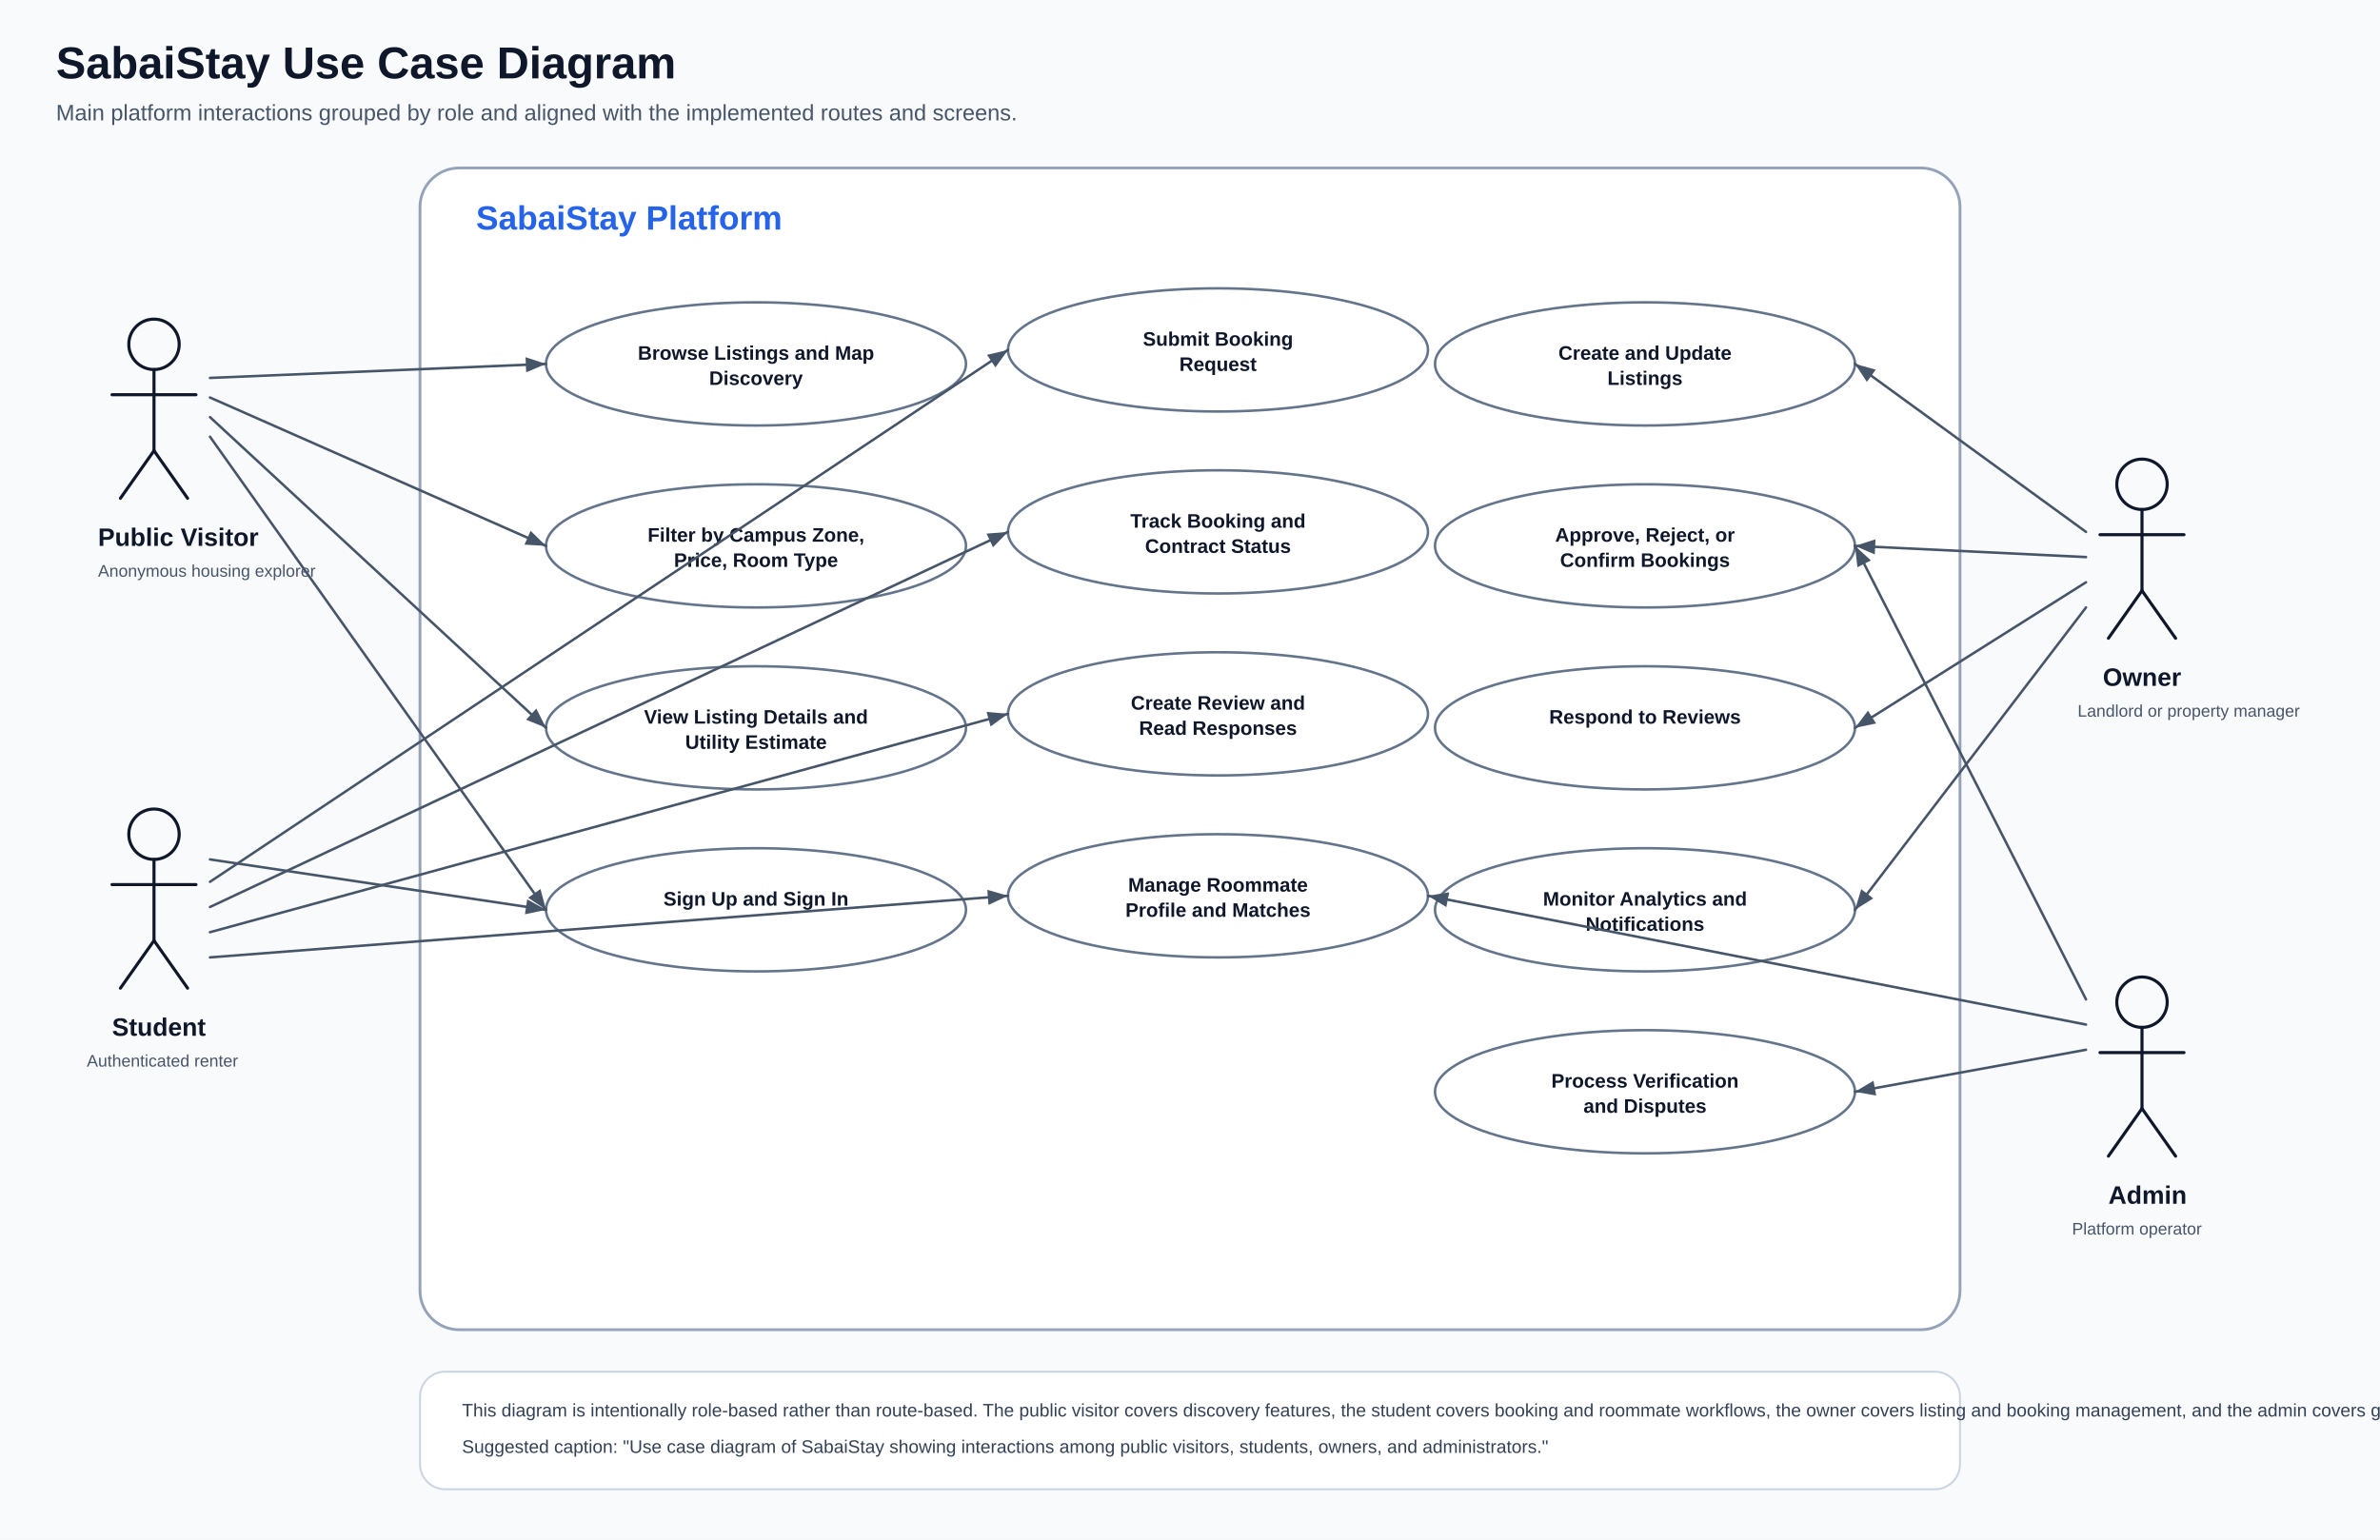
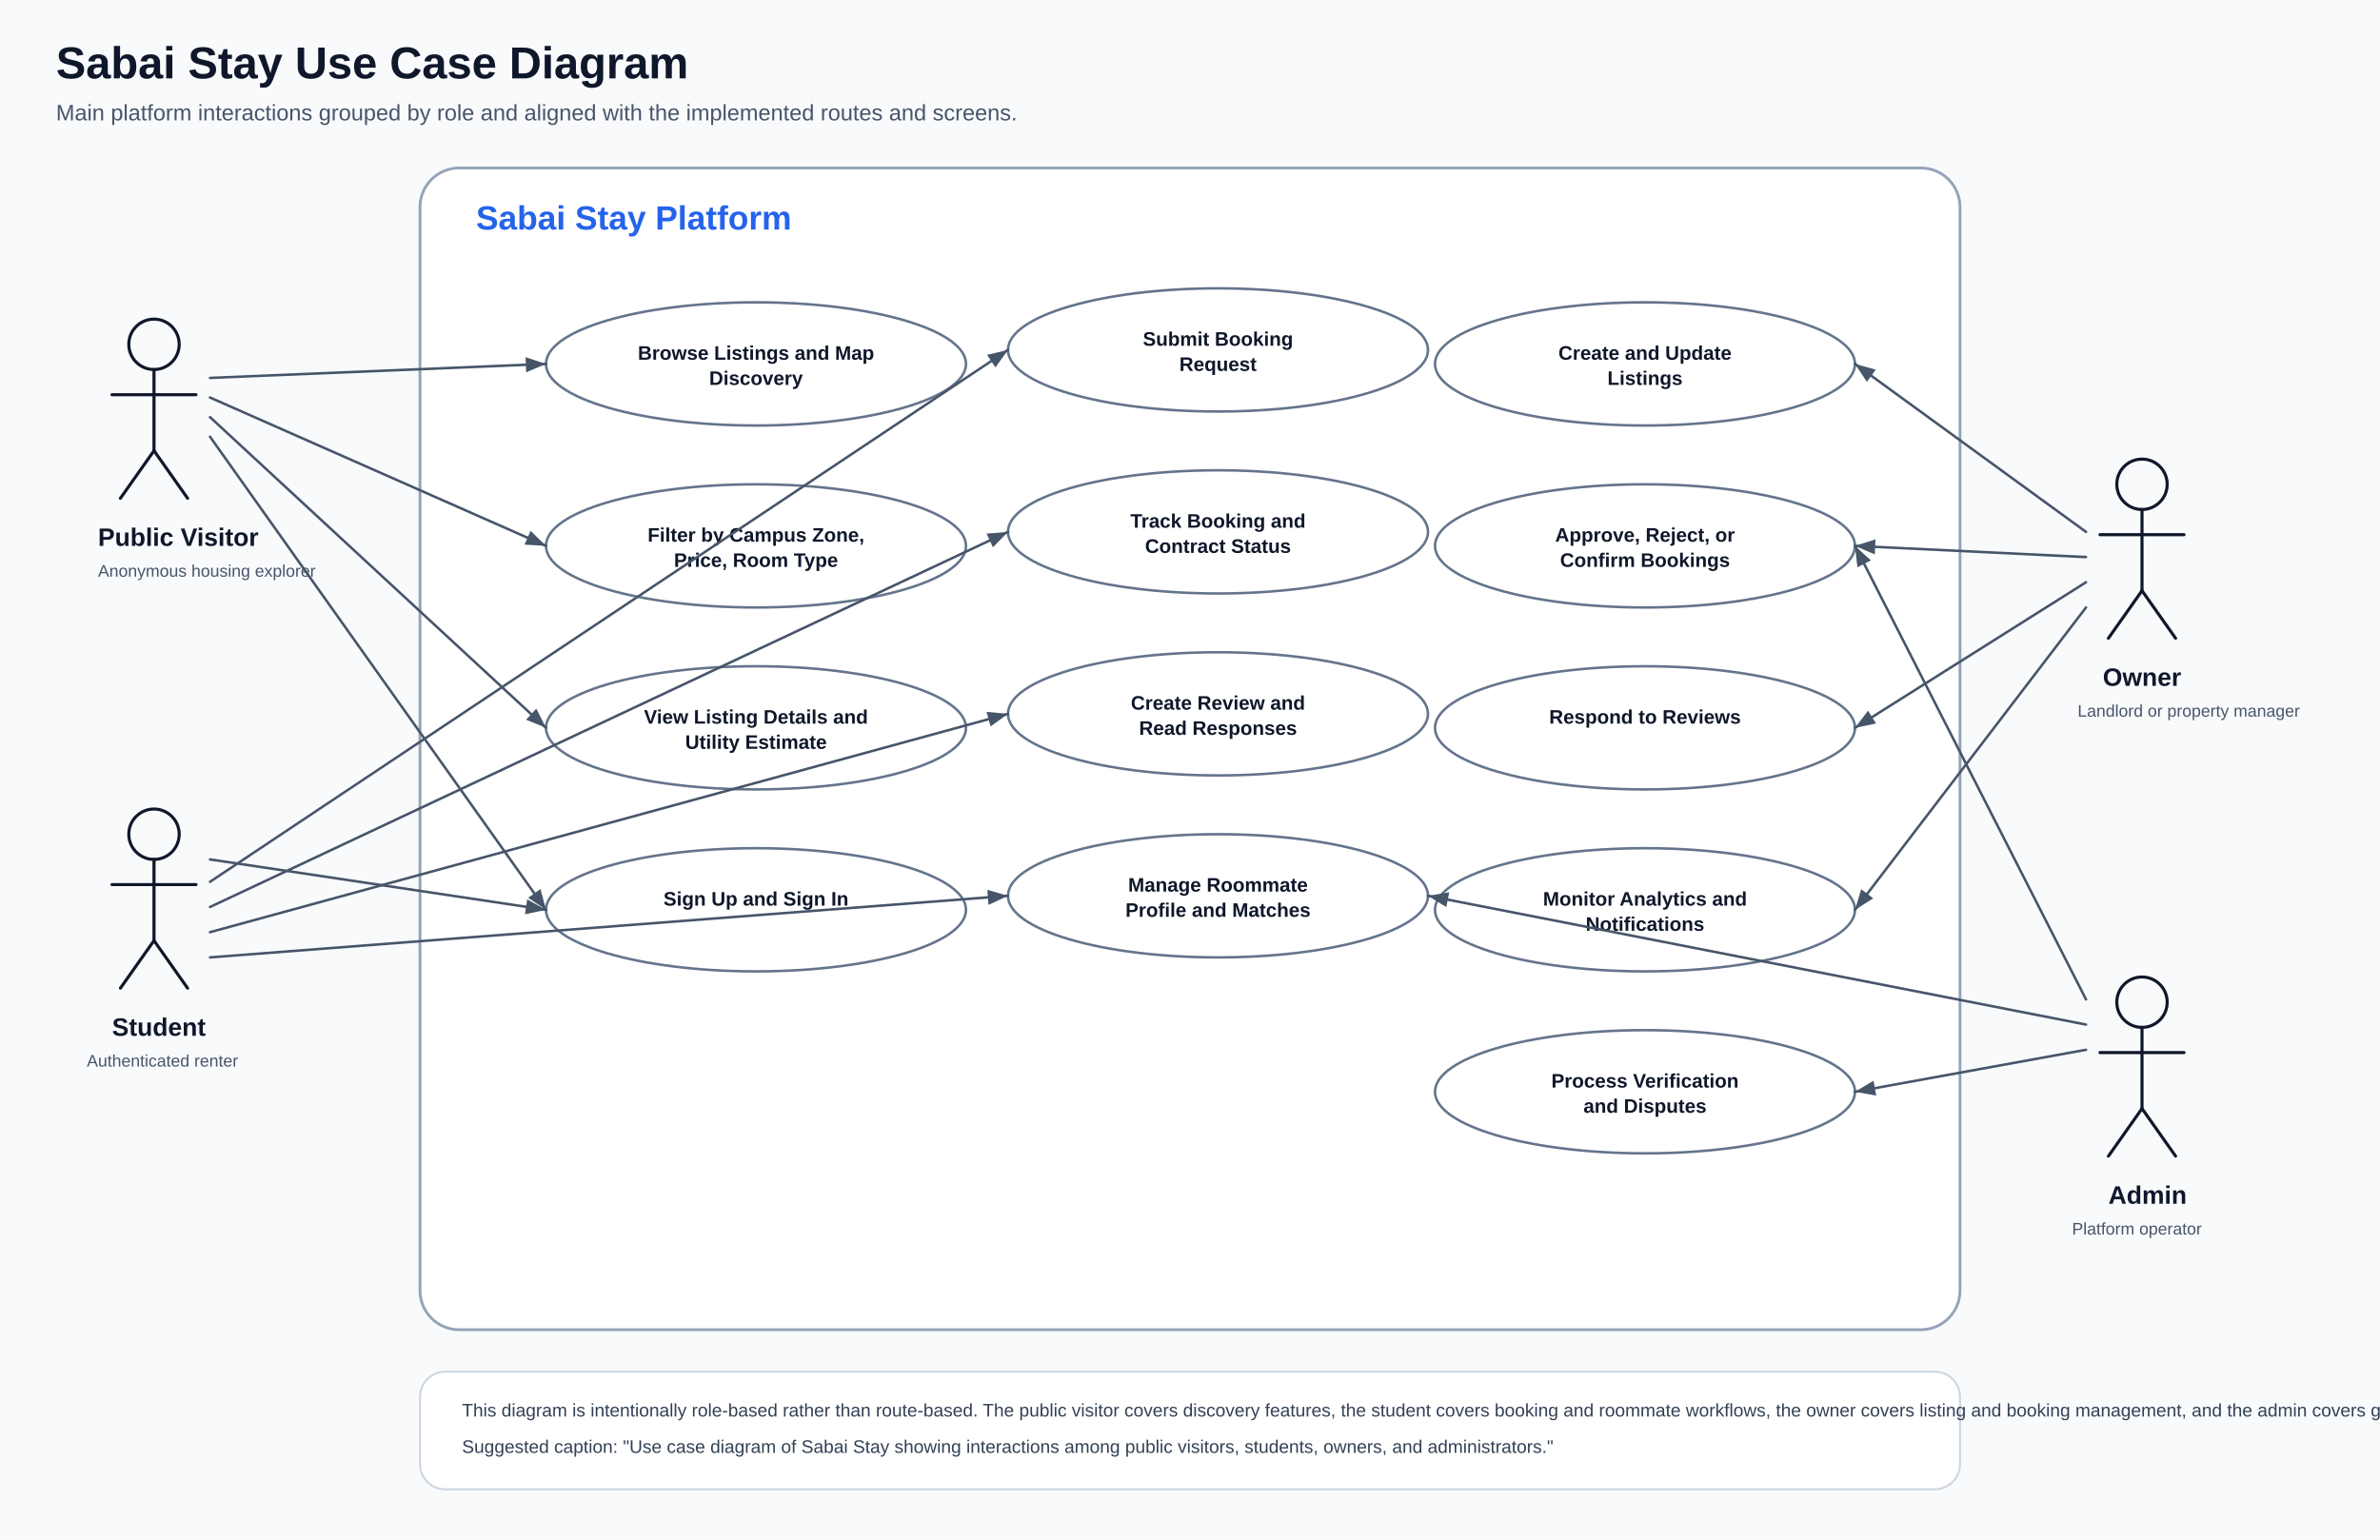
<svg xmlns="http://www.w3.org/2000/svg" width="1700" height="1100" viewBox="0 0 1700 1100" role="img" aria-labelledby="title desc">
  <defs>
    <style>
      .bg { fill: #f8fafc; }
      .system { fill: #ffffff; stroke: #94a3b8; stroke-width: 2; rx: 28; ry: 28; }
      .title { font: 700 32px 'Segoe UI', Arial, sans-serif; fill: #0f172a; }
      .subtitle { font: 400 16px 'Segoe UI', Arial, sans-serif; fill: #475569; }
      .actor-name { font: 700 18px 'Segoe UI', Arial, sans-serif; fill: #0f172a; }
      .actor-note { font: 12px 'Segoe UI', Arial, sans-serif; fill: #475569; }
      .uc { fill: #ffffff; stroke: #64748b; stroke-width: 1.8; }
      .uc-text { font: 700 14px 'Segoe UI', Arial, sans-serif; fill: #0f172a; text-anchor: middle; }
      .system-label { font: 700 24px 'Segoe UI', Arial, sans-serif; fill: #2563eb; }
      .line { fill: none; stroke: #475569; stroke-width: 1.8; stroke-linecap: round; stroke-linejoin: round; marker-end: url(#arrow); }
      .stick { fill: none; stroke: #0f172a; stroke-width: 2.2; stroke-linecap: round; stroke-linejoin: round; }
      .note { fill: #ffffff; stroke: #cbd5e1; stroke-width: 1.4; rx: 18; ry: 18; }
      .note-text { font: 13px 'Segoe UI', Arial, sans-serif; fill: #334155; }
    </style>
    <marker id="arrow" markerWidth="10" markerHeight="10" refX="8" refY="3" orient="auto">
      <path d="M0,0 L8,3 L0,6 Z" fill="#475569" />
    </marker>
  </defs>
  <rect class="bg" x="0" y="0" width="1700" height="1100" />
-   <text class="title" x="40" y="56">SabaiStay Use Case Diagram</text>
+   <text class="title" x="40" y="56">Sabai Stay Use Case Diagram</text>
  <text class="subtitle" x="40" y="86">Main platform interactions grouped by role and aligned with the implemented routes and screens.</text>
  <rect class="system" x="300" y="120" width="1100" height="830" />
-   <text class="system-label" x="340" y="164">SabaiStay Platform</text>
+   <text class="system-label" x="340" y="164">Sabai Stay Platform</text>
  <g transform="translate(70 220)">
    <circle class="stick" cx="40" cy="26" r="18" />
    <line class="stick" x1="40" y1="44" x2="40" y2="102" />
    <line class="stick" x1="10" y1="62" x2="70" y2="62" />
    <line class="stick" x1="40" y1="102" x2="16" y2="136" />
    <line class="stick" x1="40" y1="102" x2="64" y2="136" />
    <text class="actor-name" x="0" y="170">Public Visitor</text>
    <text class="actor-note" x="0" y="192">Anonymous housing explorer</text>
  </g>
  <g transform="translate(70 570)">
    <circle class="stick" cx="40" cy="26" r="18" />
    <line class="stick" x1="40" y1="44" x2="40" y2="102" />
    <line class="stick" x1="10" y1="62" x2="70" y2="62" />
    <line class="stick" x1="40" y1="102" x2="16" y2="136" />
    <line class="stick" x1="40" y1="102" x2="64" y2="136" />
    <text class="actor-name" x="10" y="170">Student</text>
    <text class="actor-note" x="-8" y="192">Authenticated renter</text>
  </g>
  <g transform="translate(1490 320)">
    <circle class="stick" cx="40" cy="26" r="18" />
    <line class="stick" x1="40" y1="44" x2="40" y2="102" />
    <line class="stick" x1="10" y1="62" x2="70" y2="62" />
    <line class="stick" x1="40" y1="102" x2="16" y2="136" />
    <line class="stick" x1="40" y1="102" x2="64" y2="136" />
    <text class="actor-name" x="12" y="170">Owner</text>
    <text class="actor-note" x="-6" y="192">Landlord or property manager</text>
  </g>
  <g transform="translate(1490 690)">
    <circle class="stick" cx="40" cy="26" r="18" />
    <line class="stick" x1="40" y1="44" x2="40" y2="102" />
    <line class="stick" x1="10" y1="62" x2="70" y2="62" />
    <line class="stick" x1="40" y1="102" x2="16" y2="136" />
    <line class="stick" x1="40" y1="102" x2="64" y2="136" />
    <text class="actor-name" x="16" y="170">Admin</text>
    <text class="actor-note" x="-10" y="192">Platform operator</text>
  </g>
  <ellipse class="uc" cx="540" cy="260" rx="150" ry="44" />
  <text class="uc-text" x="540" y="257">Browse Listings and Map</text>
  <text class="uc-text" x="540" y="275">Discovery</text>
  <ellipse class="uc" cx="540" cy="390" rx="150" ry="44" />
  <text class="uc-text" x="540" y="387">Filter by Campus Zone,</text>
  <text class="uc-text" x="540" y="405">Price, Room Type</text>
  <ellipse class="uc" cx="540" cy="520" rx="150" ry="44" />
  <text class="uc-text" x="540" y="517">View Listing Details and</text>
  <text class="uc-text" x="540" y="535">Utility Estimate</text>
  <ellipse class="uc" cx="540" cy="650" rx="150" ry="44" />
  <text class="uc-text" x="540" y="647">Sign Up and Sign In</text>
  <ellipse class="uc" cx="870" cy="250" rx="150" ry="44" />
  <text class="uc-text" x="870" y="247">Submit Booking</text>
  <text class="uc-text" x="870" y="265">Request</text>
  <ellipse class="uc" cx="870" cy="380" rx="150" ry="44" />
  <text class="uc-text" x="870" y="377">Track Booking and</text>
  <text class="uc-text" x="870" y="395">Contract Status</text>
  <ellipse class="uc" cx="870" cy="510" rx="150" ry="44" />
  <text class="uc-text" x="870" y="507">Create Review and</text>
  <text class="uc-text" x="870" y="525">Read Responses</text>
  <ellipse class="uc" cx="870" cy="640" rx="150" ry="44" />
  <text class="uc-text" x="870" y="637">Manage Roommate</text>
  <text class="uc-text" x="870" y="655">Profile and Matches</text>
  <ellipse class="uc" cx="1175" cy="260" rx="150" ry="44" />
  <text class="uc-text" x="1175" y="257">Create and Update</text>
  <text class="uc-text" x="1175" y="275">Listings</text>
  <ellipse class="uc" cx="1175" cy="390" rx="150" ry="44" />
  <text class="uc-text" x="1175" y="387">Approve, Reject, or</text>
  <text class="uc-text" x="1175" y="405">Confirm Bookings</text>
  <ellipse class="uc" cx="1175" cy="520" rx="150" ry="44" />
  <text class="uc-text" x="1175" y="517">Respond to Reviews</text>
  <ellipse class="uc" cx="1175" cy="650" rx="150" ry="44" />
  <text class="uc-text" x="1175" y="647">Monitor Analytics and</text>
  <text class="uc-text" x="1175" y="665">Notifications</text>
  <ellipse class="uc" cx="1175" cy="780" rx="150" ry="44" />
  <text class="uc-text" x="1175" y="777">Process Verification</text>
  <text class="uc-text" x="1175" y="795">and Disputes</text>
  <line class="line" x1="150" y1="270" x2="390" y2="260" />
  <line class="line" x1="150" y1="284" x2="390" y2="390" />
  <line class="line" x1="150" y1="298" x2="390" y2="520" />
  <line class="line" x1="150" y1="312" x2="390" y2="650" />
  <line class="line" x1="150" y1="630" x2="720" y2="250" />
  <line class="line" x1="150" y1="648" x2="720" y2="380" />
  <line class="line" x1="150" y1="666" x2="720" y2="510" />
  <line class="line" x1="150" y1="684" x2="720" y2="640" />
  <line class="line" x1="150" y1="614" x2="390" y2="650" />
  <line class="line" x1="1490" y1="380" x2="1325" y2="260" />
  <line class="line" x1="1490" y1="398" x2="1325" y2="390" />
  <line class="line" x1="1490" y1="416" x2="1325" y2="520" />
  <line class="line" x1="1490" y1="434" x2="1325" y2="650" />
  <line class="line" x1="1490" y1="750" x2="1325" y2="780" />
  <line class="line" x1="1490" y1="732" x2="1020" y2="640" />
  <line class="line" x1="1490" y1="714" x2="1325" y2="390" />
  <rect class="note" x="300" y="980" width="1100" height="84" />
  <text class="note-text" x="330" y="1012">This diagram is intentionally role-based rather than route-based. The public visitor covers discovery features, the student covers booking and roommate workflows, the owner covers listing and booking management, and the admin covers governance workflows.</text>
-   <text class="note-text" x="330" y="1038">Suggested caption: "Use case diagram of SabaiStay showing interactions among public visitors, students, owners, and administrators."</text>
+   <text class="note-text" x="330" y="1038">Suggested caption: "Use case diagram of Sabai Stay showing interactions among public visitors, students, owners, and administrators."</text>
</svg>
